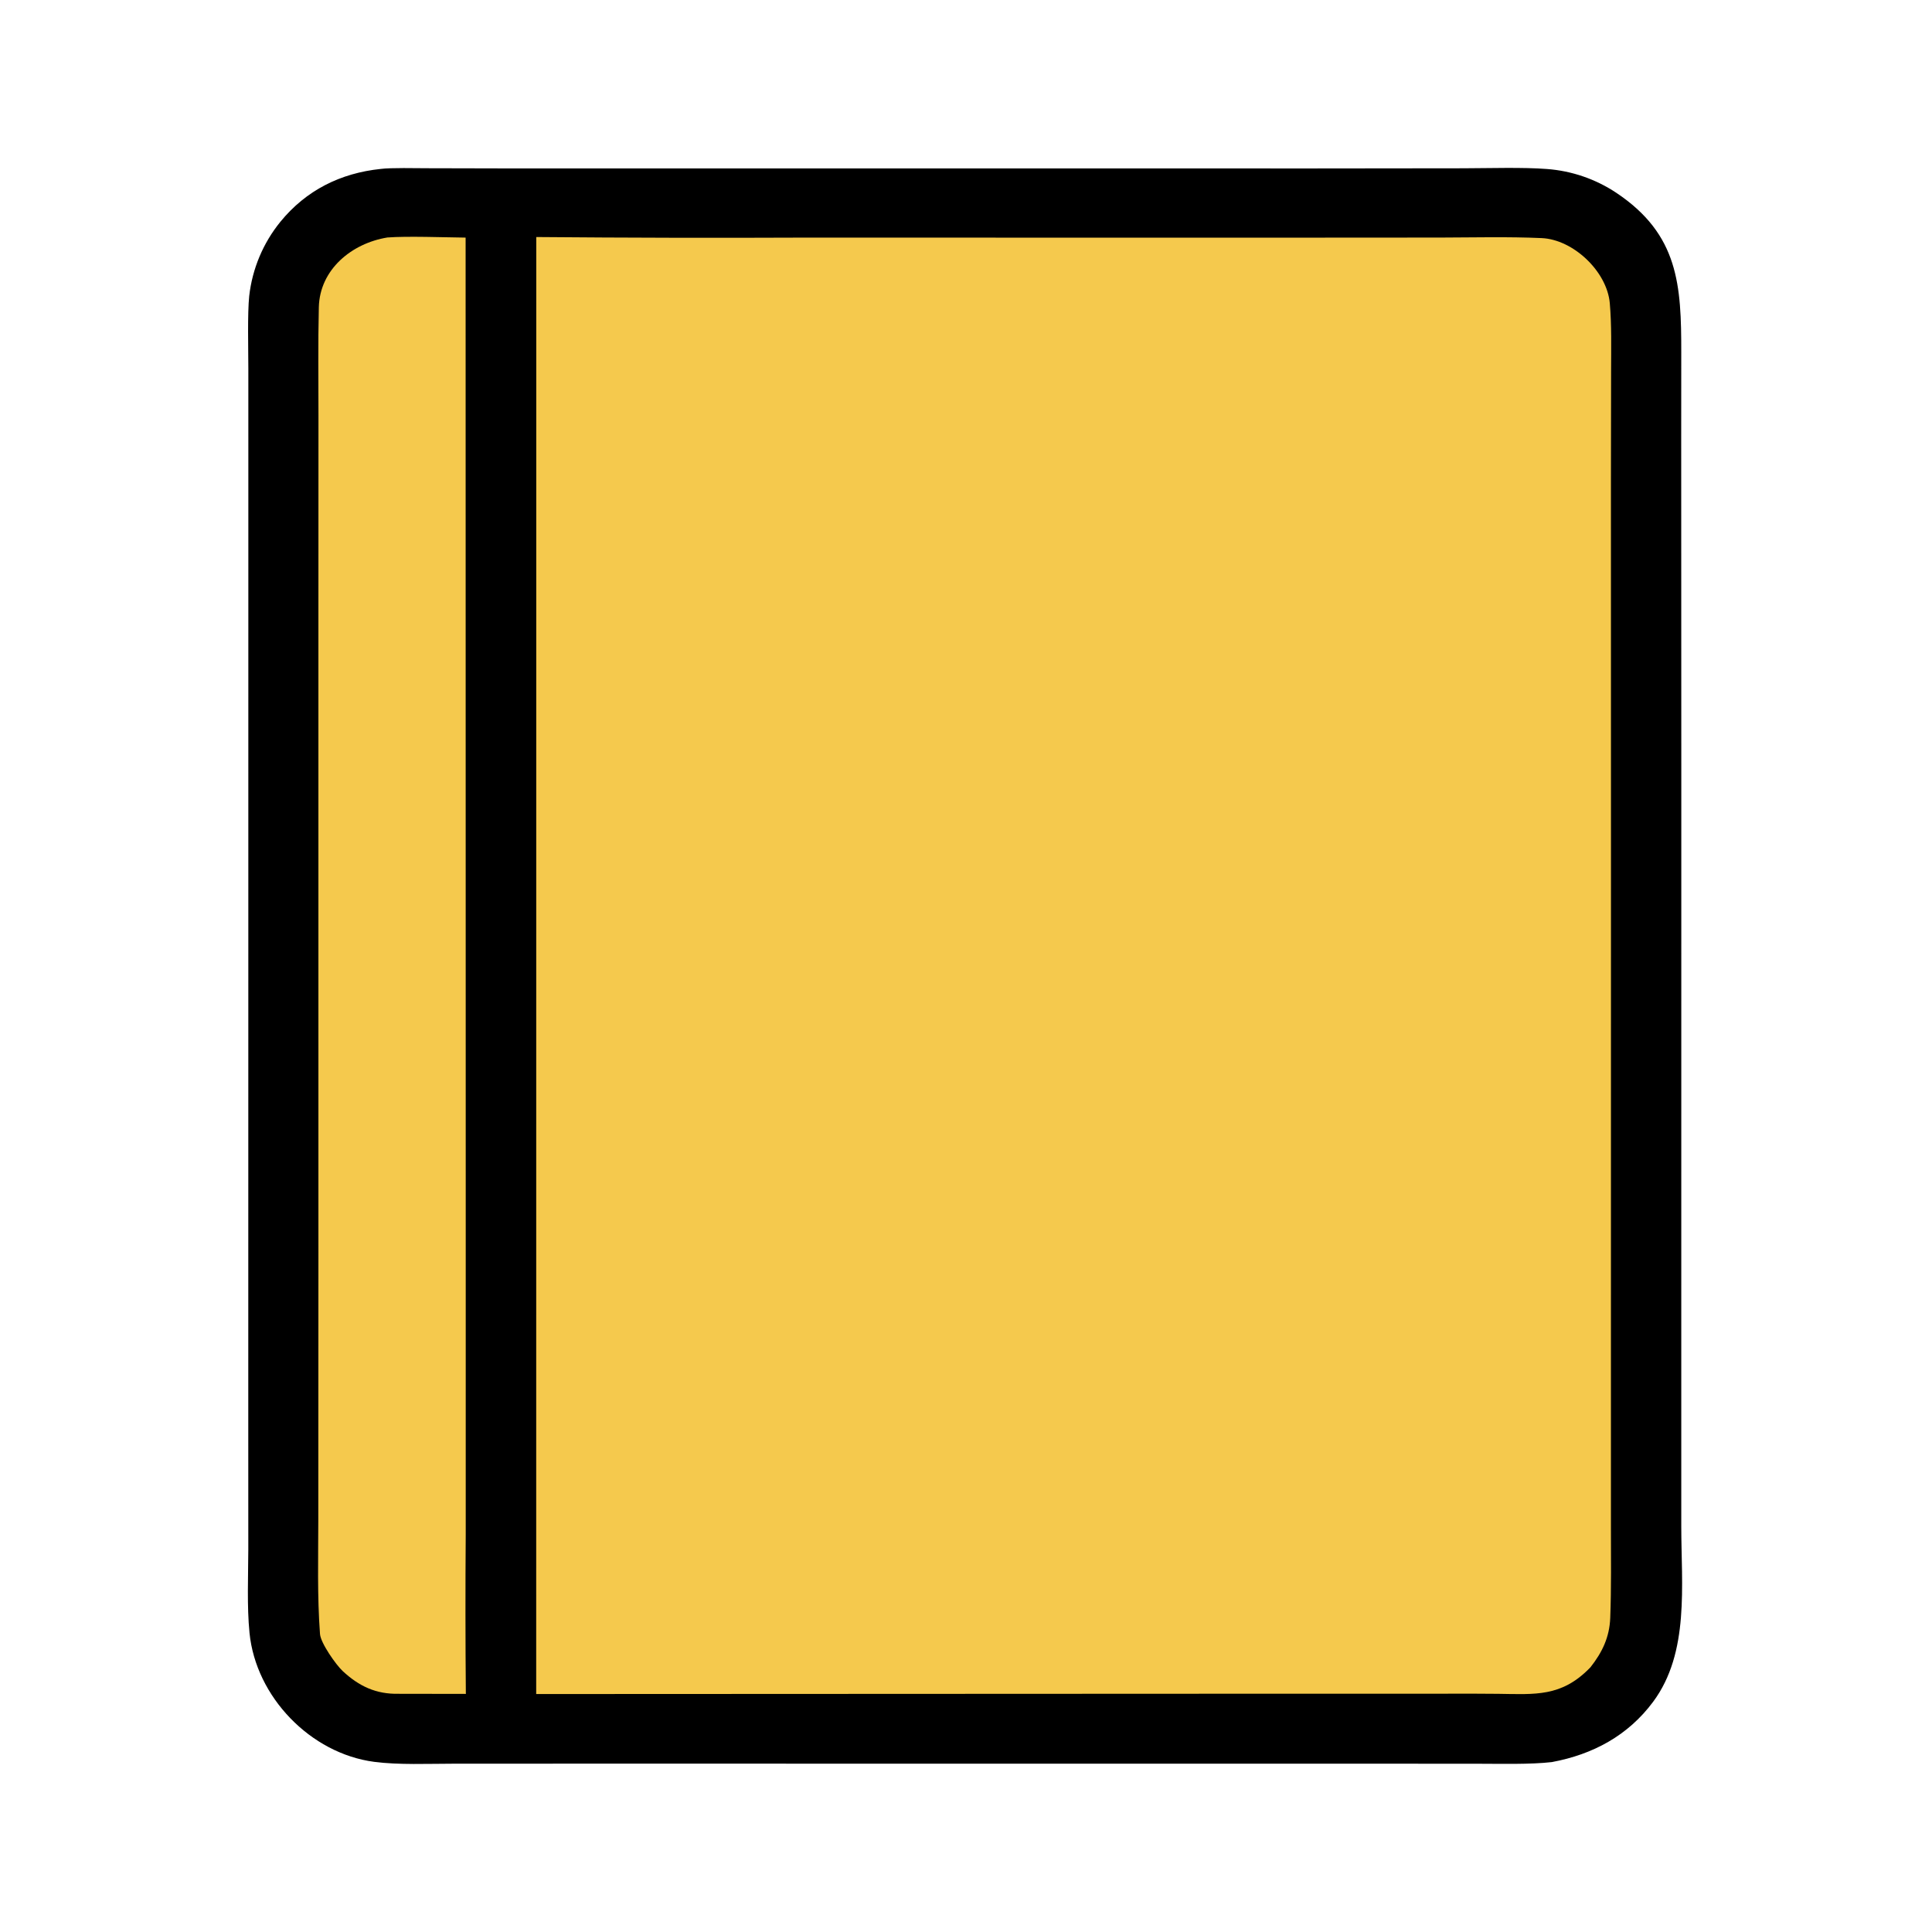
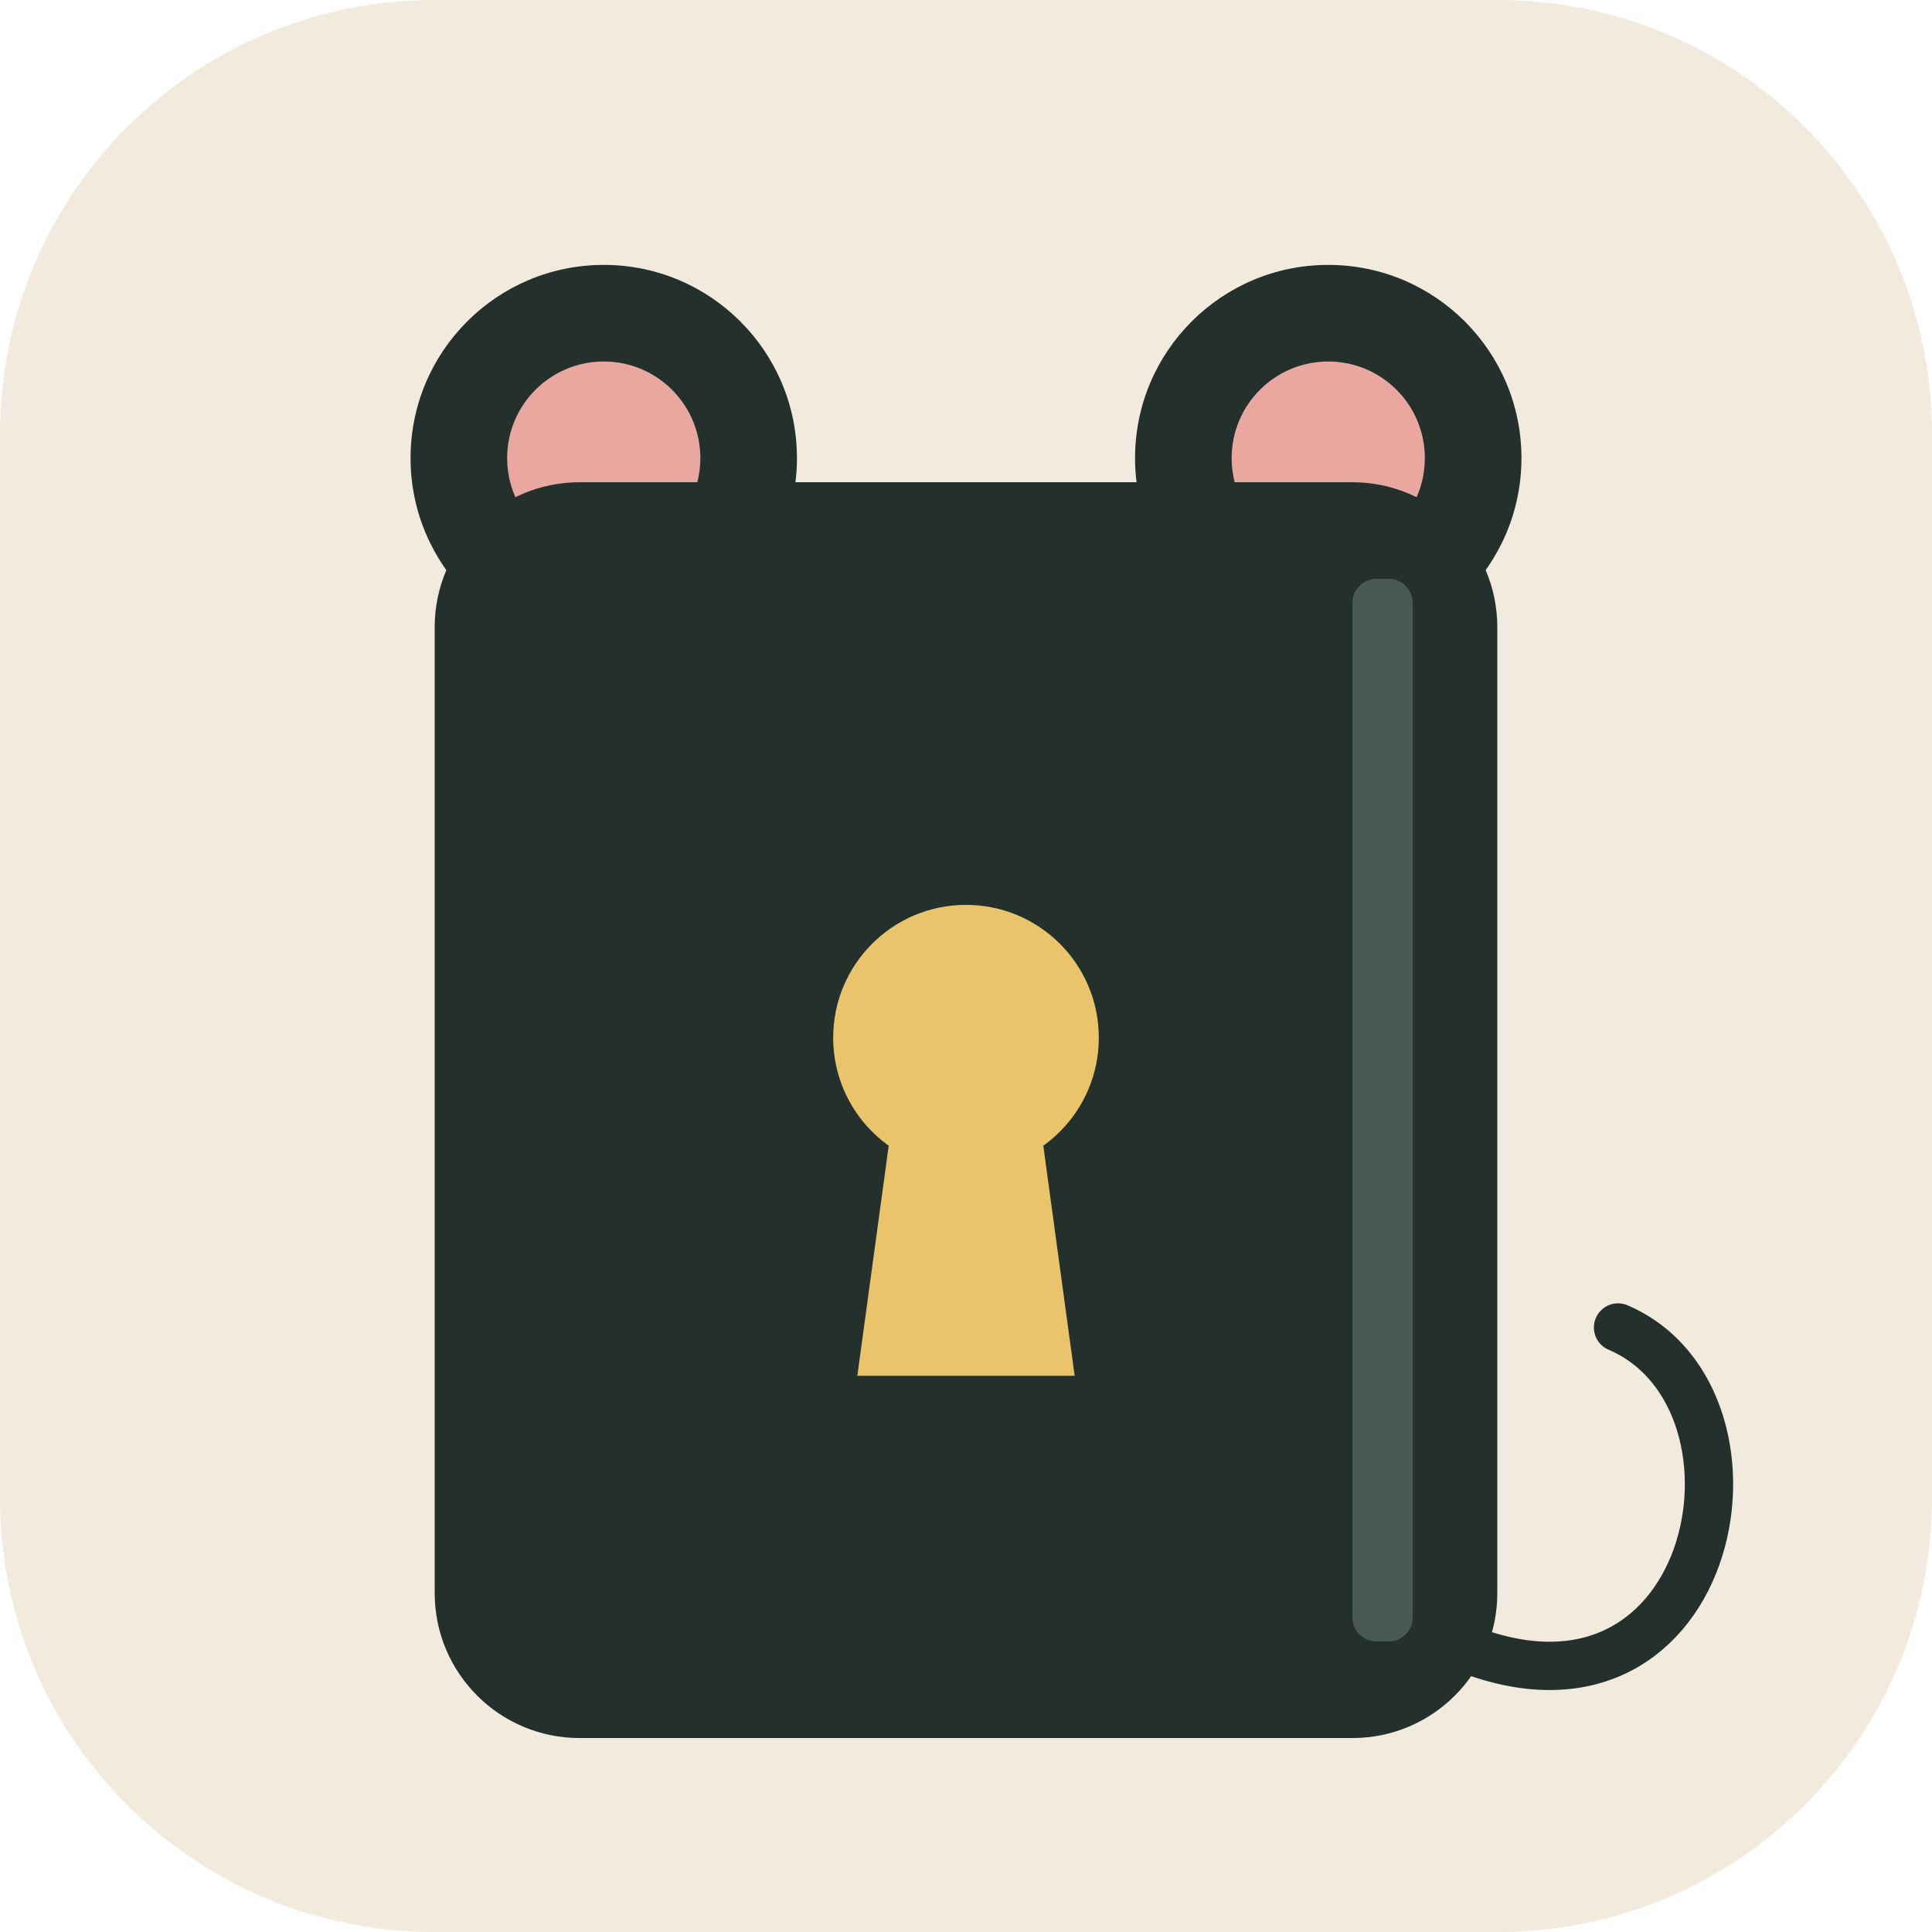
<svg xmlns="http://www.w3.org/2000/svg" width="1024" height="1024" viewBox="0 0 1024 1024" fill="none">
-   <path d="M201.795 89.536C206.95 88.842 220.777 89.148 226.501 89.168L273.301 89.273L442.666 89.254L696.159 89.281L775.459 89.195C788.647 89.175 807.238 88.578 819.951 89.577C833.083 90.561 845.741 94.912 856.705 102.213C889.766 124.313 891.134 151.15 891.103 187.033L891.071 232.475L891.126 409.556L891.111 711.19V808.962C891.111 840.061 895.588 875.842 876.206 901.965C862.852 919.954 844.214 929.906 822.506 933.941C811.233 935.262 795.142 934.819 783.362 934.819L721.577 934.787L514.664 934.779L304.488 934.772L240.233 934.795C227.163 934.795 211.263 935.515 198.33 933.814C164.543 929.376 135.601 899.354 132.248 865.487C130.841 851.271 131.57 835.417 131.603 821.327L131.589 750.508L131.614 505.218L131.625 267.759L131.622 195.073C131.623 185.191 131.117 166.043 132.094 156.852C133.726 142.458 139.445 128.832 148.577 117.586C162.244 100.829 180.489 91.746 201.795 89.536Z" fill="black" />
-   <path d="M284.23 125.631C331.953 126.04 379.679 126.141 427.404 125.933L661.485 125.977L763.569 125.914C781.218 125.853 799.564 125.414 817.118 126.196C833.914 126.944 851.753 143.898 853.224 160.697C854.237 172.314 853.936 184.406 853.913 196.25L853.826 254.091L853.849 452.87L853.826 722.392V809.84C853.826 825.536 854.063 841.841 853.462 857.512C853.066 867.757 849.237 875.739 842.996 883.666L842.465 884.212C827.545 899.409 813.733 898.033 794.161 897.764C785.854 897.653 777.247 897.692 768.924 897.692L661.532 897.708L284.194 897.875L284.23 125.631Z" fill="#F5C94D" />
-   <path d="M205.315 125.872C215.77 125.071 235.851 125.816 246.785 125.935L246.849 661.057L246.846 813.218C246.642 841.413 246.663 869.608 246.911 897.803L211.362 897.748C199.282 898.009 190.29 893.745 181.634 885.699C178.141 882.456 169.969 870.937 169.604 866.056C168.108 846.089 168.683 825.575 168.701 805.521L168.764 663.882L168.76 327.576L168.79 220.283C168.791 201.232 168.525 181.879 168.987 162.834C169.474 142.815 186.4 128.962 205.315 125.872Z" fill="#F5C94D" />
+   <rect width="1024" height="1024" rx="230" fill="#F2EBDD" />
+   <g transform="translate(512 550) scale(6.4)">
+     <path d="M 40 50 C 62 60, 68 30, 54 24" fill="none" stroke="#23302B" stroke-width="4" stroke-linecap="round" />
+     <circle cx="-30" cy="-48" r="16" fill="#23302B" />
+     <circle cx="30" cy="-48" r="16" fill="#23302B" />
+     <circle cx="-30" cy="-48" r="8" fill="#E9A7A0" />
+     <circle cx="30" cy="-48" r="8" fill="#E9A7A0" />
+     <rect x="-44" y="-46" width="88" height="104" rx="12" fill="#23302B" />
+     <rect x="32" y="-38" width="5" height="88" rx="2" fill="#4A5A53" />
+     <circle cx="0" cy="0" r="11" fill="#E9C46A" />
+     <path d="M -6 6 L 6 6 L 9 28 L -9 28 Z" fill="#E9C46A" />
+   </g>
</svg>
